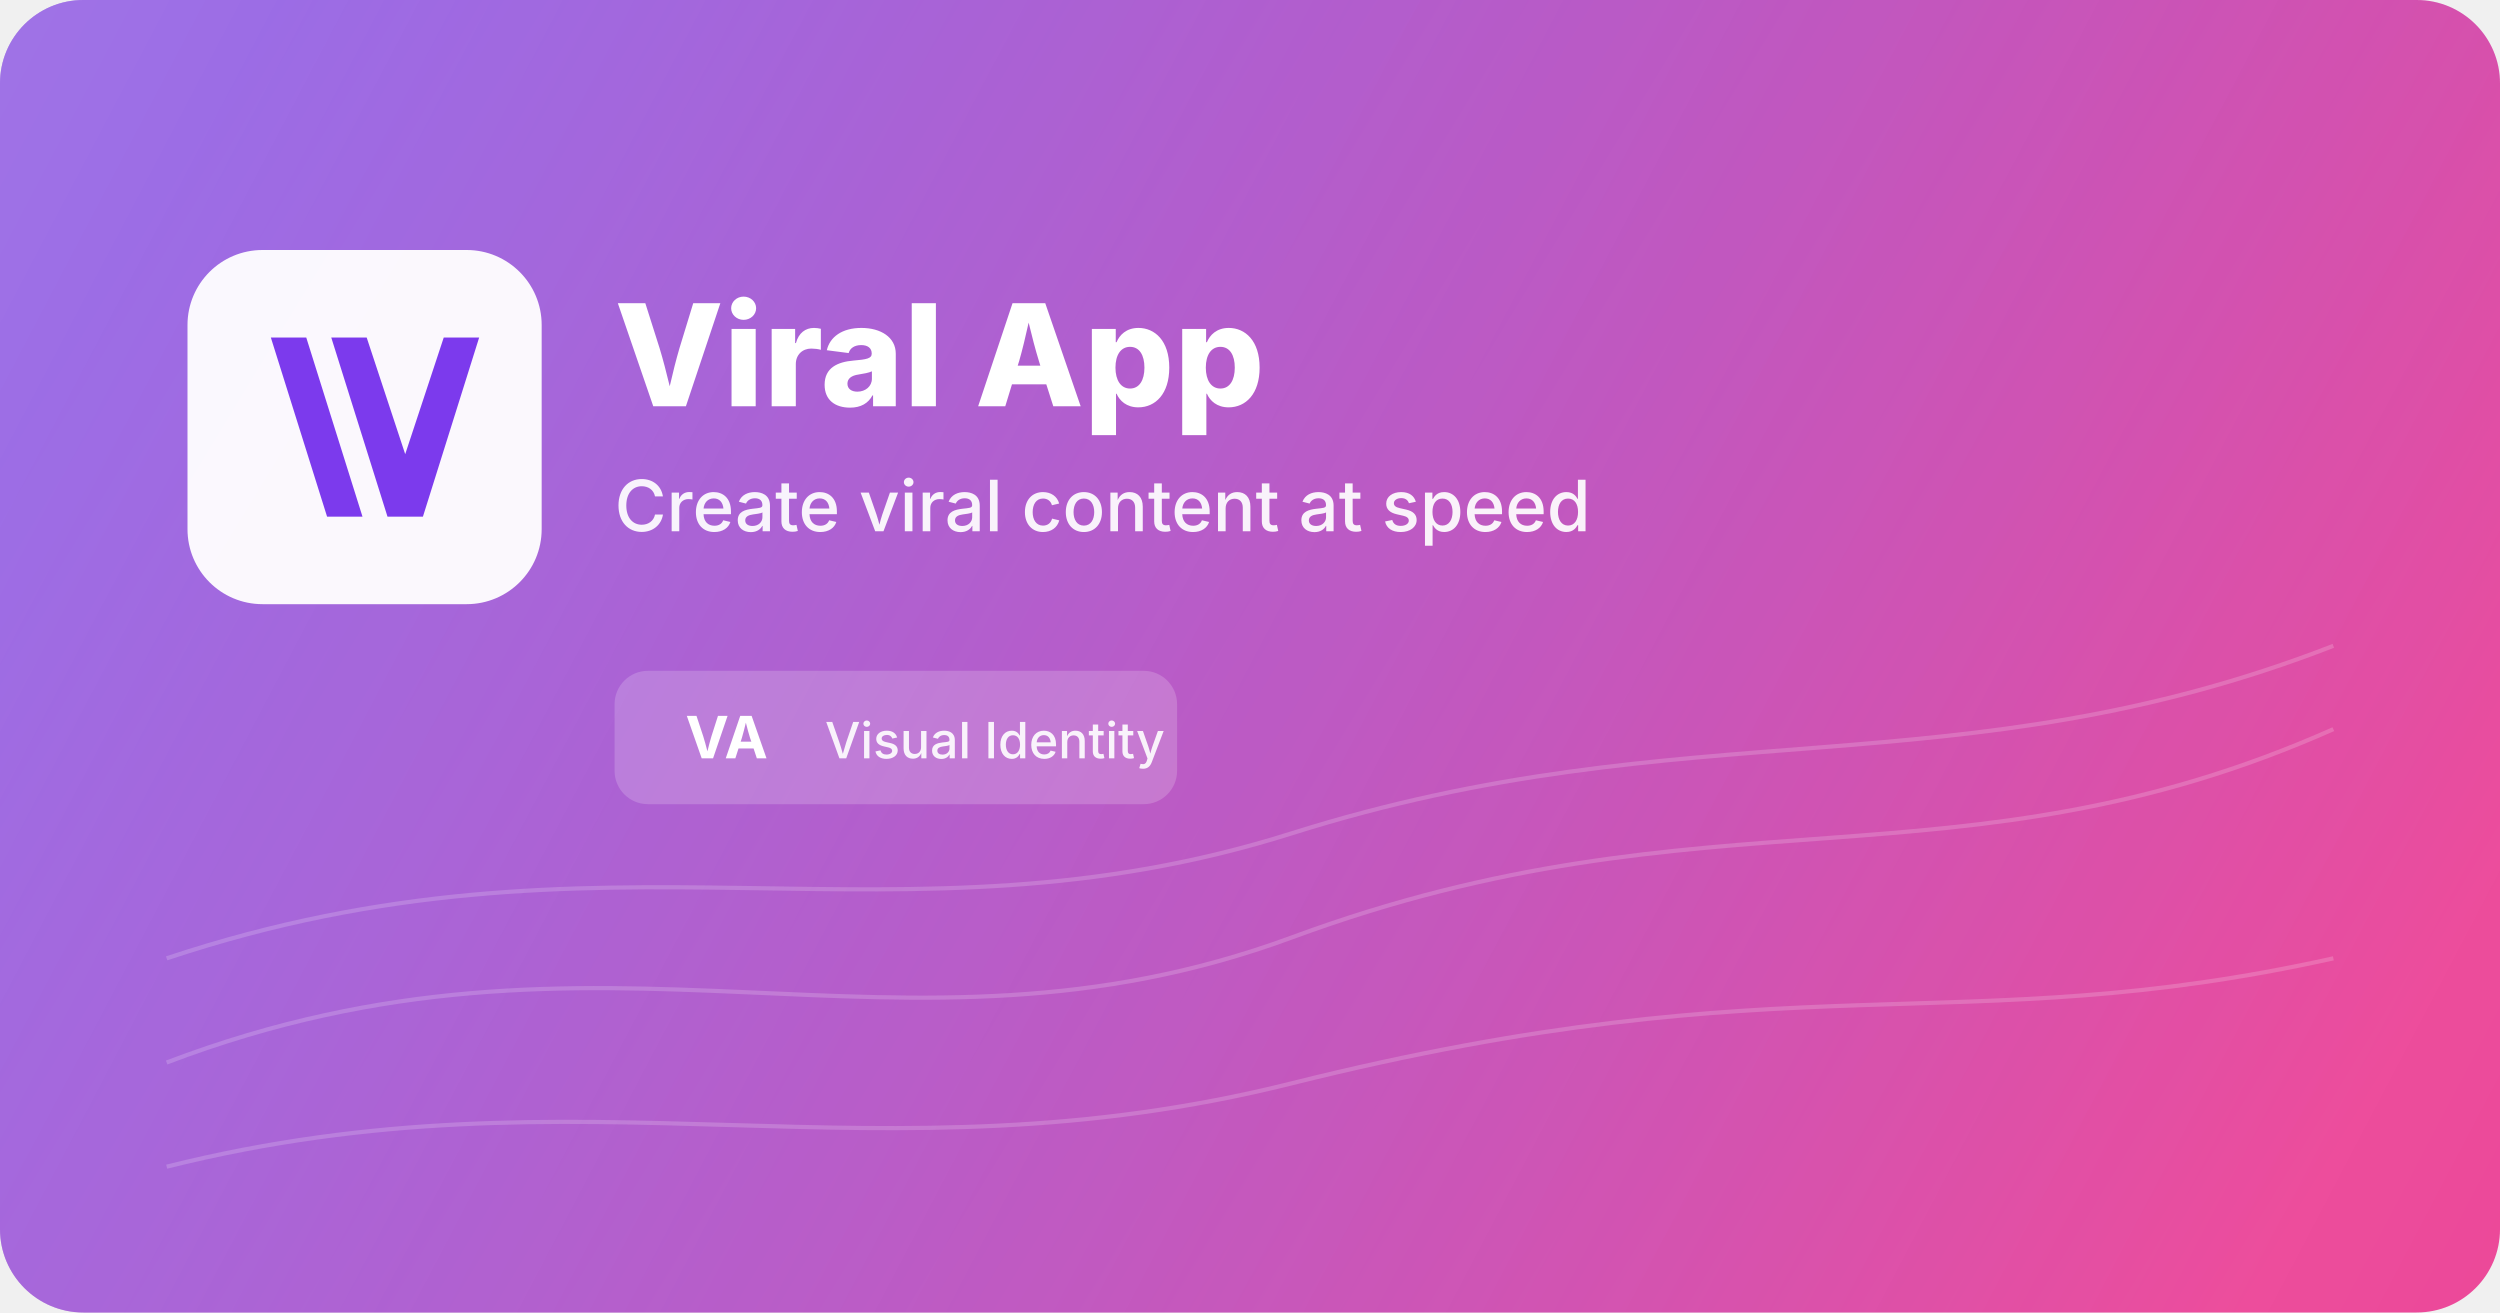
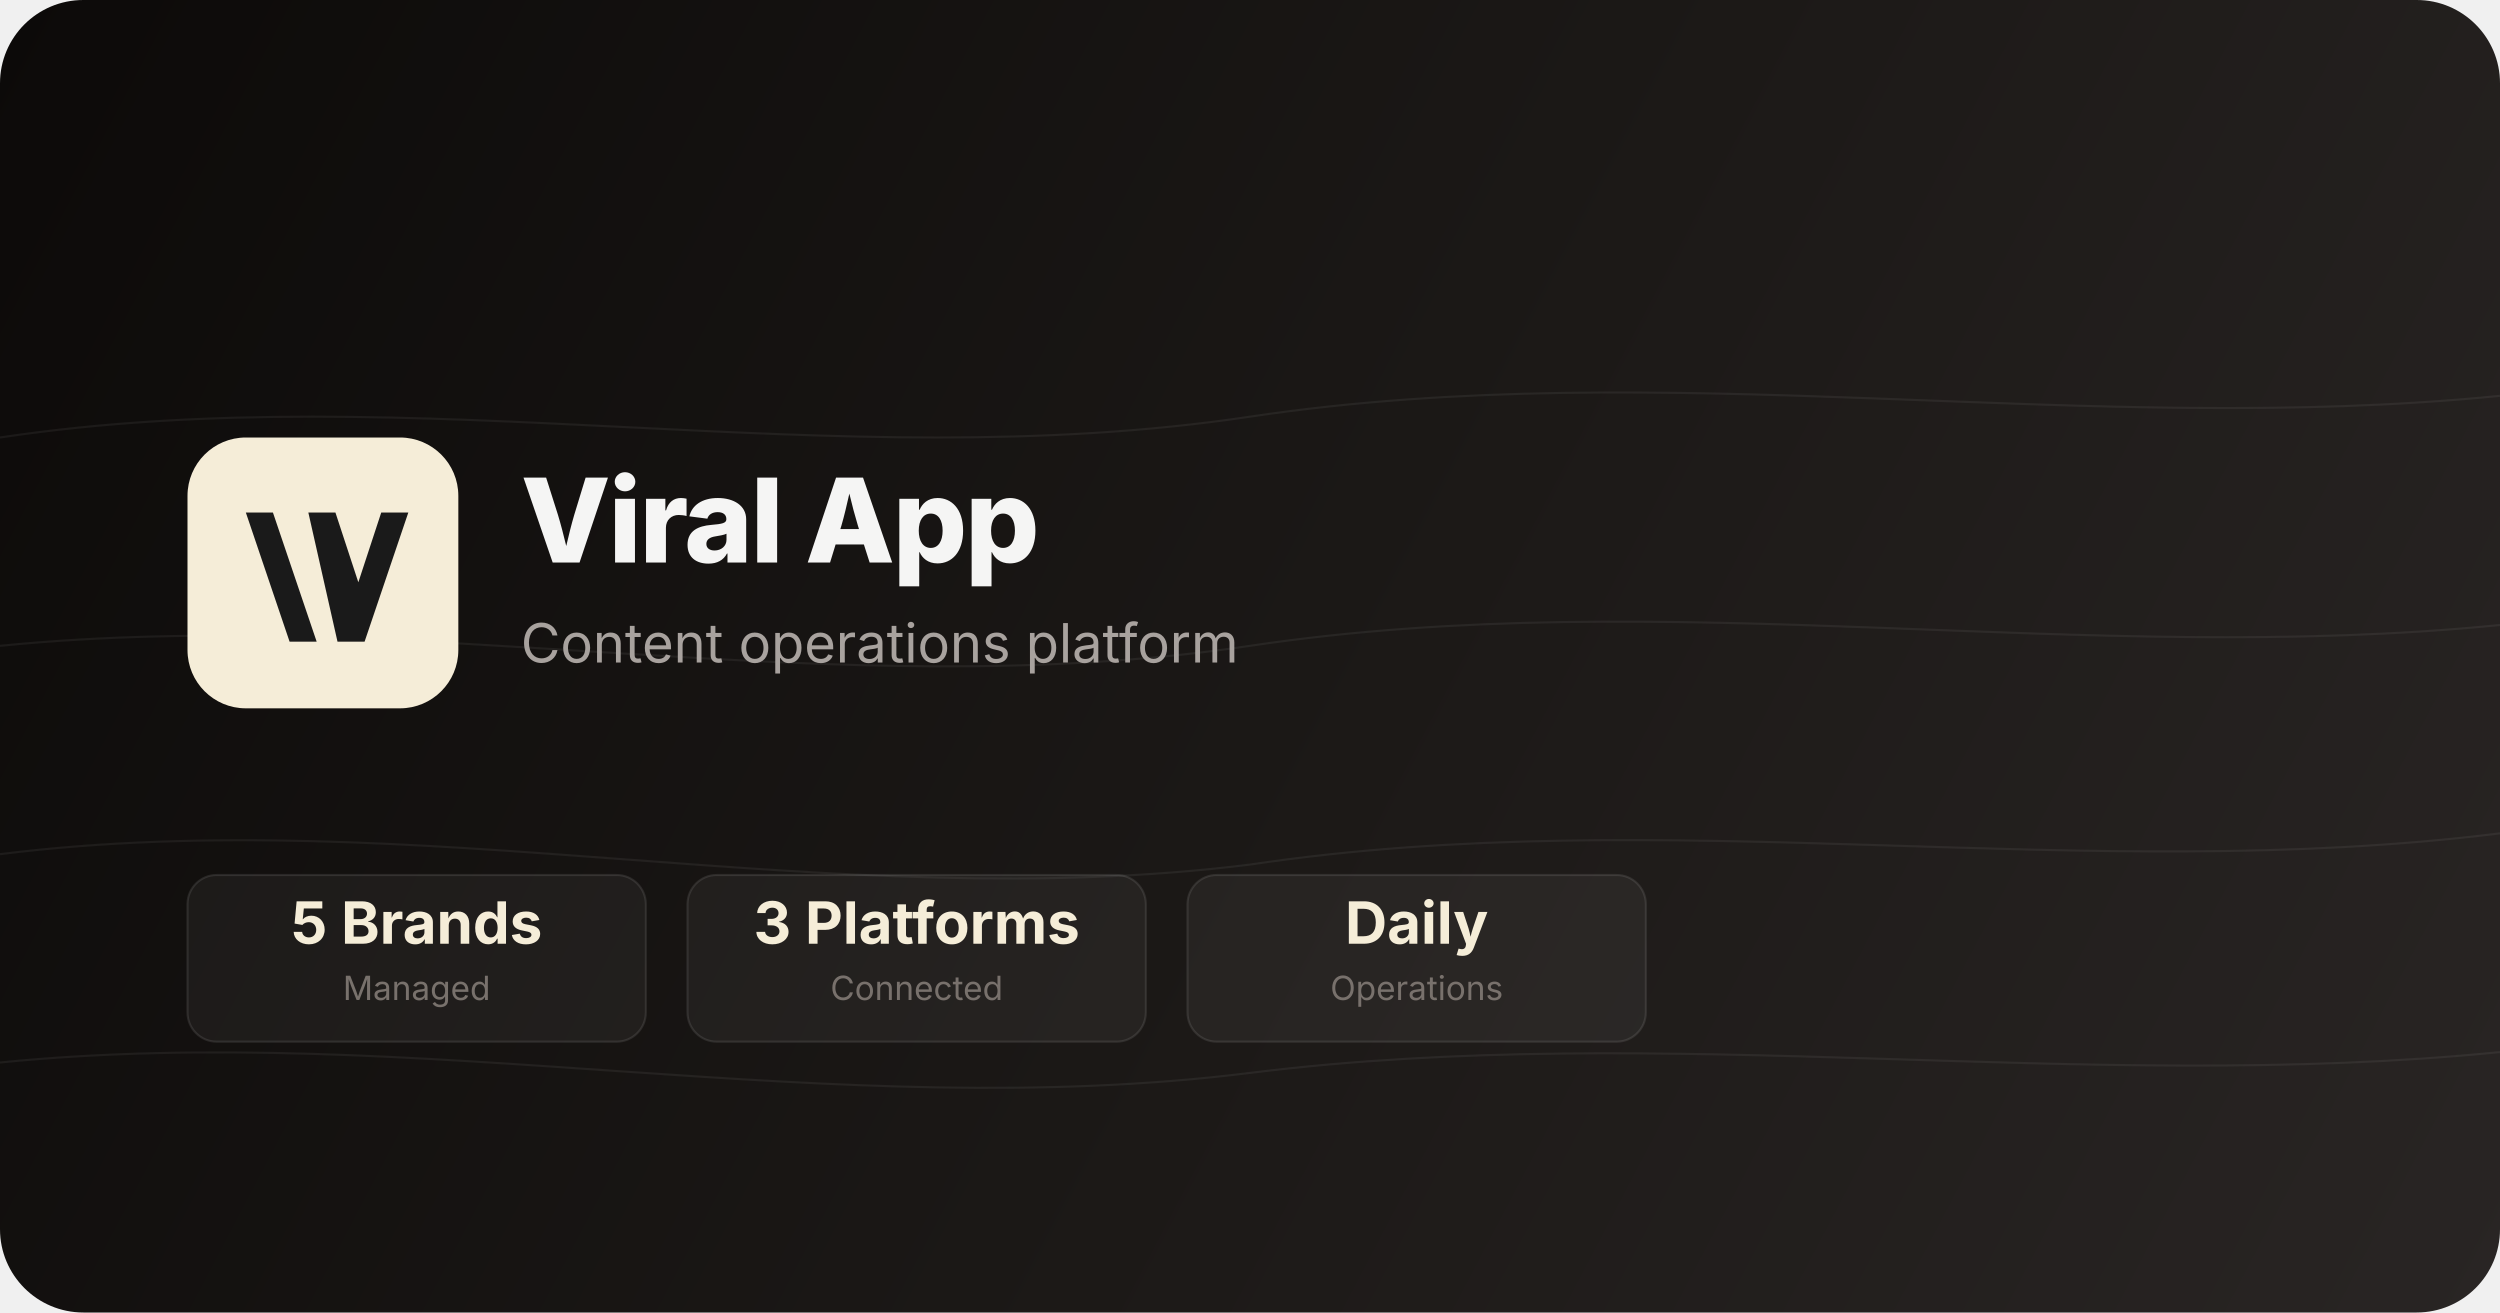
<svg xmlns="http://www.w3.org/2000/svg" width="1200" height="630" viewBox="0 0 1200 630" fill="none">
  <defs>
-     <linearGradient id="hero-bg" x1="120" y1="20" x2="1090" y2="610" gradientUnits="userSpaceOnUse">
-       <stop offset="0" stop-color="#6D28D9" />
-       <stop offset="1" stop-color="#EC4899" />
-     </linearGradient>
-     <linearGradient id="hero-glow" x1="0" y1="0" x2="1200" y2="630" gradientUnits="userSpaceOnUse">
-       <stop offset="0" stop-color="#FFFFFF" stop-opacity="0.35" />
-       <stop offset="1" stop-color="#FFFFFF" stop-opacity="0" />
+     <linearGradient id="hero-bg" x1="0" y1="0" x2="1200" y2="630" gradientUnits="userSpaceOnUse">
+       <stop offset="0" stop-color="#0c0a09" />
+       <stop offset="0.55" stop-color="#1c1917" />
+       <stop offset="1" stop-color="#292524" />
    </linearGradient>
  </defs>
  <rect width="1200" height="630" rx="40" fill="url(#hero-bg)" />
-   <rect width="1200" height="630" rx="40" fill="url(#hero-glow)" />
-   <g opacity="0.18" stroke="white" stroke-width="2">
-     <path d="M80 510C290 430 430 520 620 450C820 376 940 430 1120 350" />
-     <path d="M80 560C280 510 420 570 620 520C860 460 940 500 1120 460" />
-     <path d="M80 460C290 390 430 460 620 400C810 340 940 380 1120 310" />
+   <g opacity="0.06" stroke="white" stroke-width="1">
+     <path d="M0 210C200 180 400 230 600 200C800 170 1000 210 1200 190" />
+     <path d="M0 310C200 290 400 340 600 310C800 280 1000 320 1200 300" />
+     <path d="M0 410C200 385 400 440 600 415C800 385 1000 425 1200 400" />
+     <path d="M0 510C200 490 400 540 600 515C800 490 1000 525 1200 505" />
  </g>
-   <rect x="90" y="120" width="170" height="170" rx="36" fill="white" fill-opacity="0.95" />
-   <path d="M130 162L157 248H174L147 162H130Z" fill="#7C3AED" />
-   <path d="M186 248H203L230 162H213L194.5 218L176 162H159L186 248Z" fill="#7C3AED" />
-   <text x="295" y="195" fill="white" font-family="Inter, Arial, sans-serif" font-size="68" font-weight="800">Viral App</text>
-   <text x="295" y="255" fill="white" fill-opacity="0.92" font-family="Inter, Arial, sans-serif" font-size="34" font-weight="500">Create viral content at speed</text>
-   <g>
-     <rect x="295" y="322" width="270" height="64" rx="16" fill="white" fill-opacity="0.18" />
-     <text x="329" y="364" fill="white" font-family="Inter, Arial, sans-serif" font-size="28" font-weight="700">VA</text>
-     <text x="396" y="364" fill="white" fill-opacity="0.9" font-family="Inter, Arial, sans-serif" font-size="24" font-weight="500">Visual Identity</text>
-   </g>
+   <rect x="90" y="210" width="130" height="130" rx="28" fill="#F5EDD8" />
+   <path d="M118 246L139 308H152L131 246H118Z" fill="#1A1A1A" />
+   <path d="M162 308H175L196 246H183L172 279.5L161 246H148L162 308Z" fill="#1A1A1A" />
+   <text x="250" y="270" fill="#F5F5F4" font-family="Inter, Arial, sans-serif" font-size="56" font-weight="800" letter-spacing="-1">Viral App</text>
+   <text x="250" y="318" fill="#A8A29E" font-family="Inter, Arial, sans-serif" font-size="26" font-weight="400">Content operations platform</text>
+   <rect x="90" y="420" width="220" height="80" rx="14" fill="white" fill-opacity="0.05" stroke="white" stroke-opacity="0.1" stroke-width="1" />
+   <text x="200" y="453" fill="#F5EDD8" font-family="Inter, Arial, sans-serif" font-size="28" font-weight="700" text-anchor="middle">5 Brands</text>
+   <text x="200" y="480" fill="#78716C" font-family="Inter, Arial, sans-serif" font-size="16" text-anchor="middle">Managed</text>
+   <rect x="330" y="420" width="220" height="80" rx="14" fill="white" fill-opacity="0.05" stroke="white" stroke-opacity="0.1" stroke-width="1" />
+   <text x="440" y="453" fill="#F5EDD8" font-family="Inter, Arial, sans-serif" font-size="28" font-weight="700" text-anchor="middle">3 Platforms</text>
+   <text x="440" y="480" fill="#78716C" font-family="Inter, Arial, sans-serif" font-size="16" text-anchor="middle">Connected</text>
+   <rect x="570" y="420" width="220" height="80" rx="14" fill="white" fill-opacity="0.05" stroke="white" stroke-opacity="0.1" stroke-width="1" />
+   <text x="680" y="453" fill="#F5EDD8" font-family="Inter, Arial, sans-serif" font-size="28" font-weight="700" text-anchor="middle">Daily</text>
+   <text x="680" y="480" fill="#78716C" font-family="Inter, Arial, sans-serif" font-size="16" text-anchor="middle">Operations</text>
</svg>
